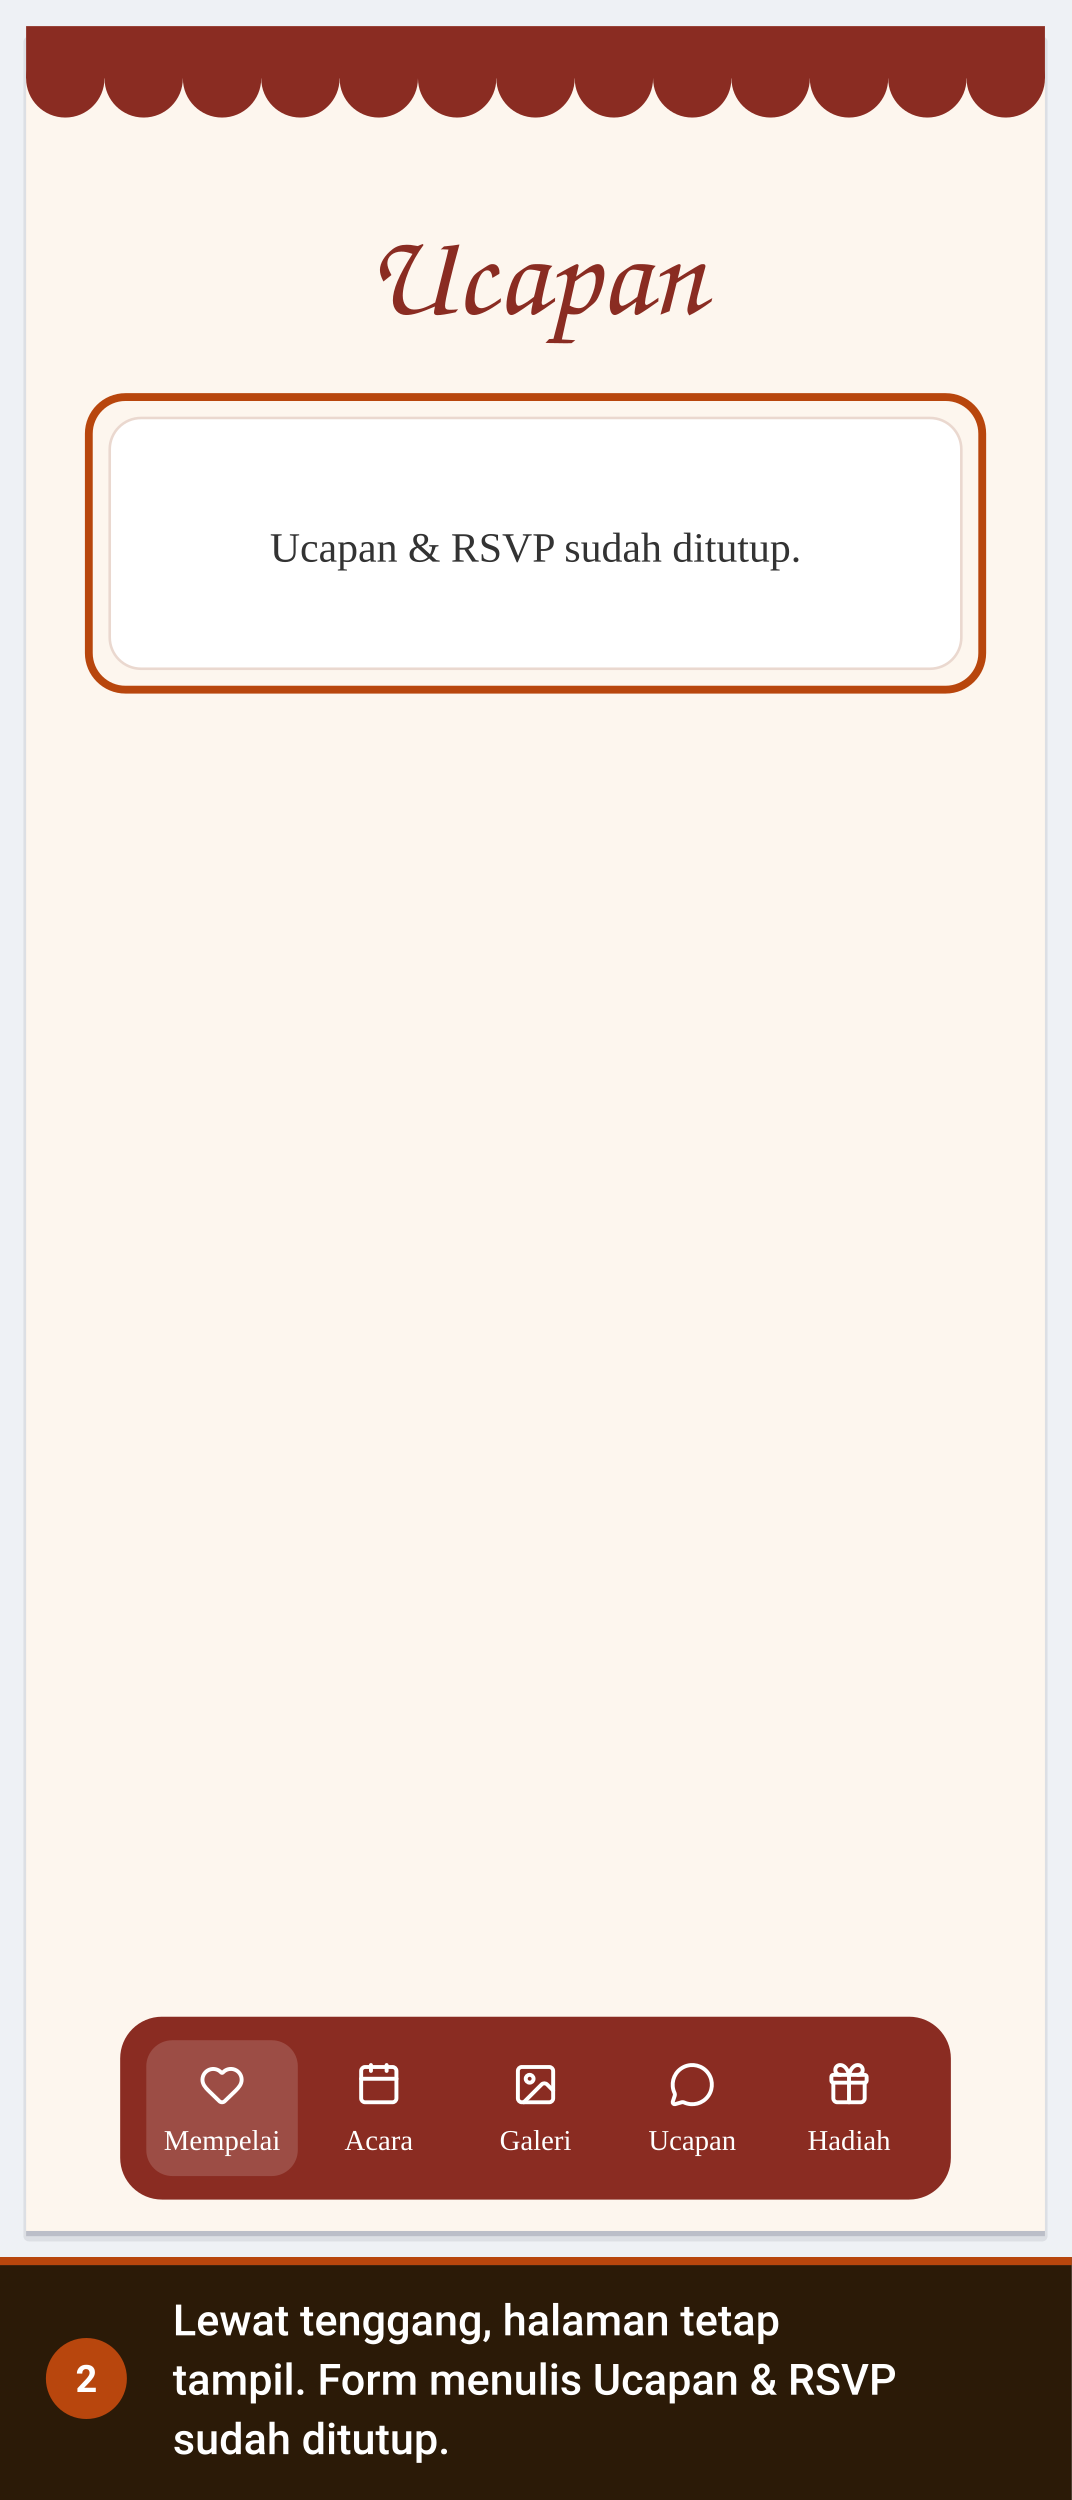
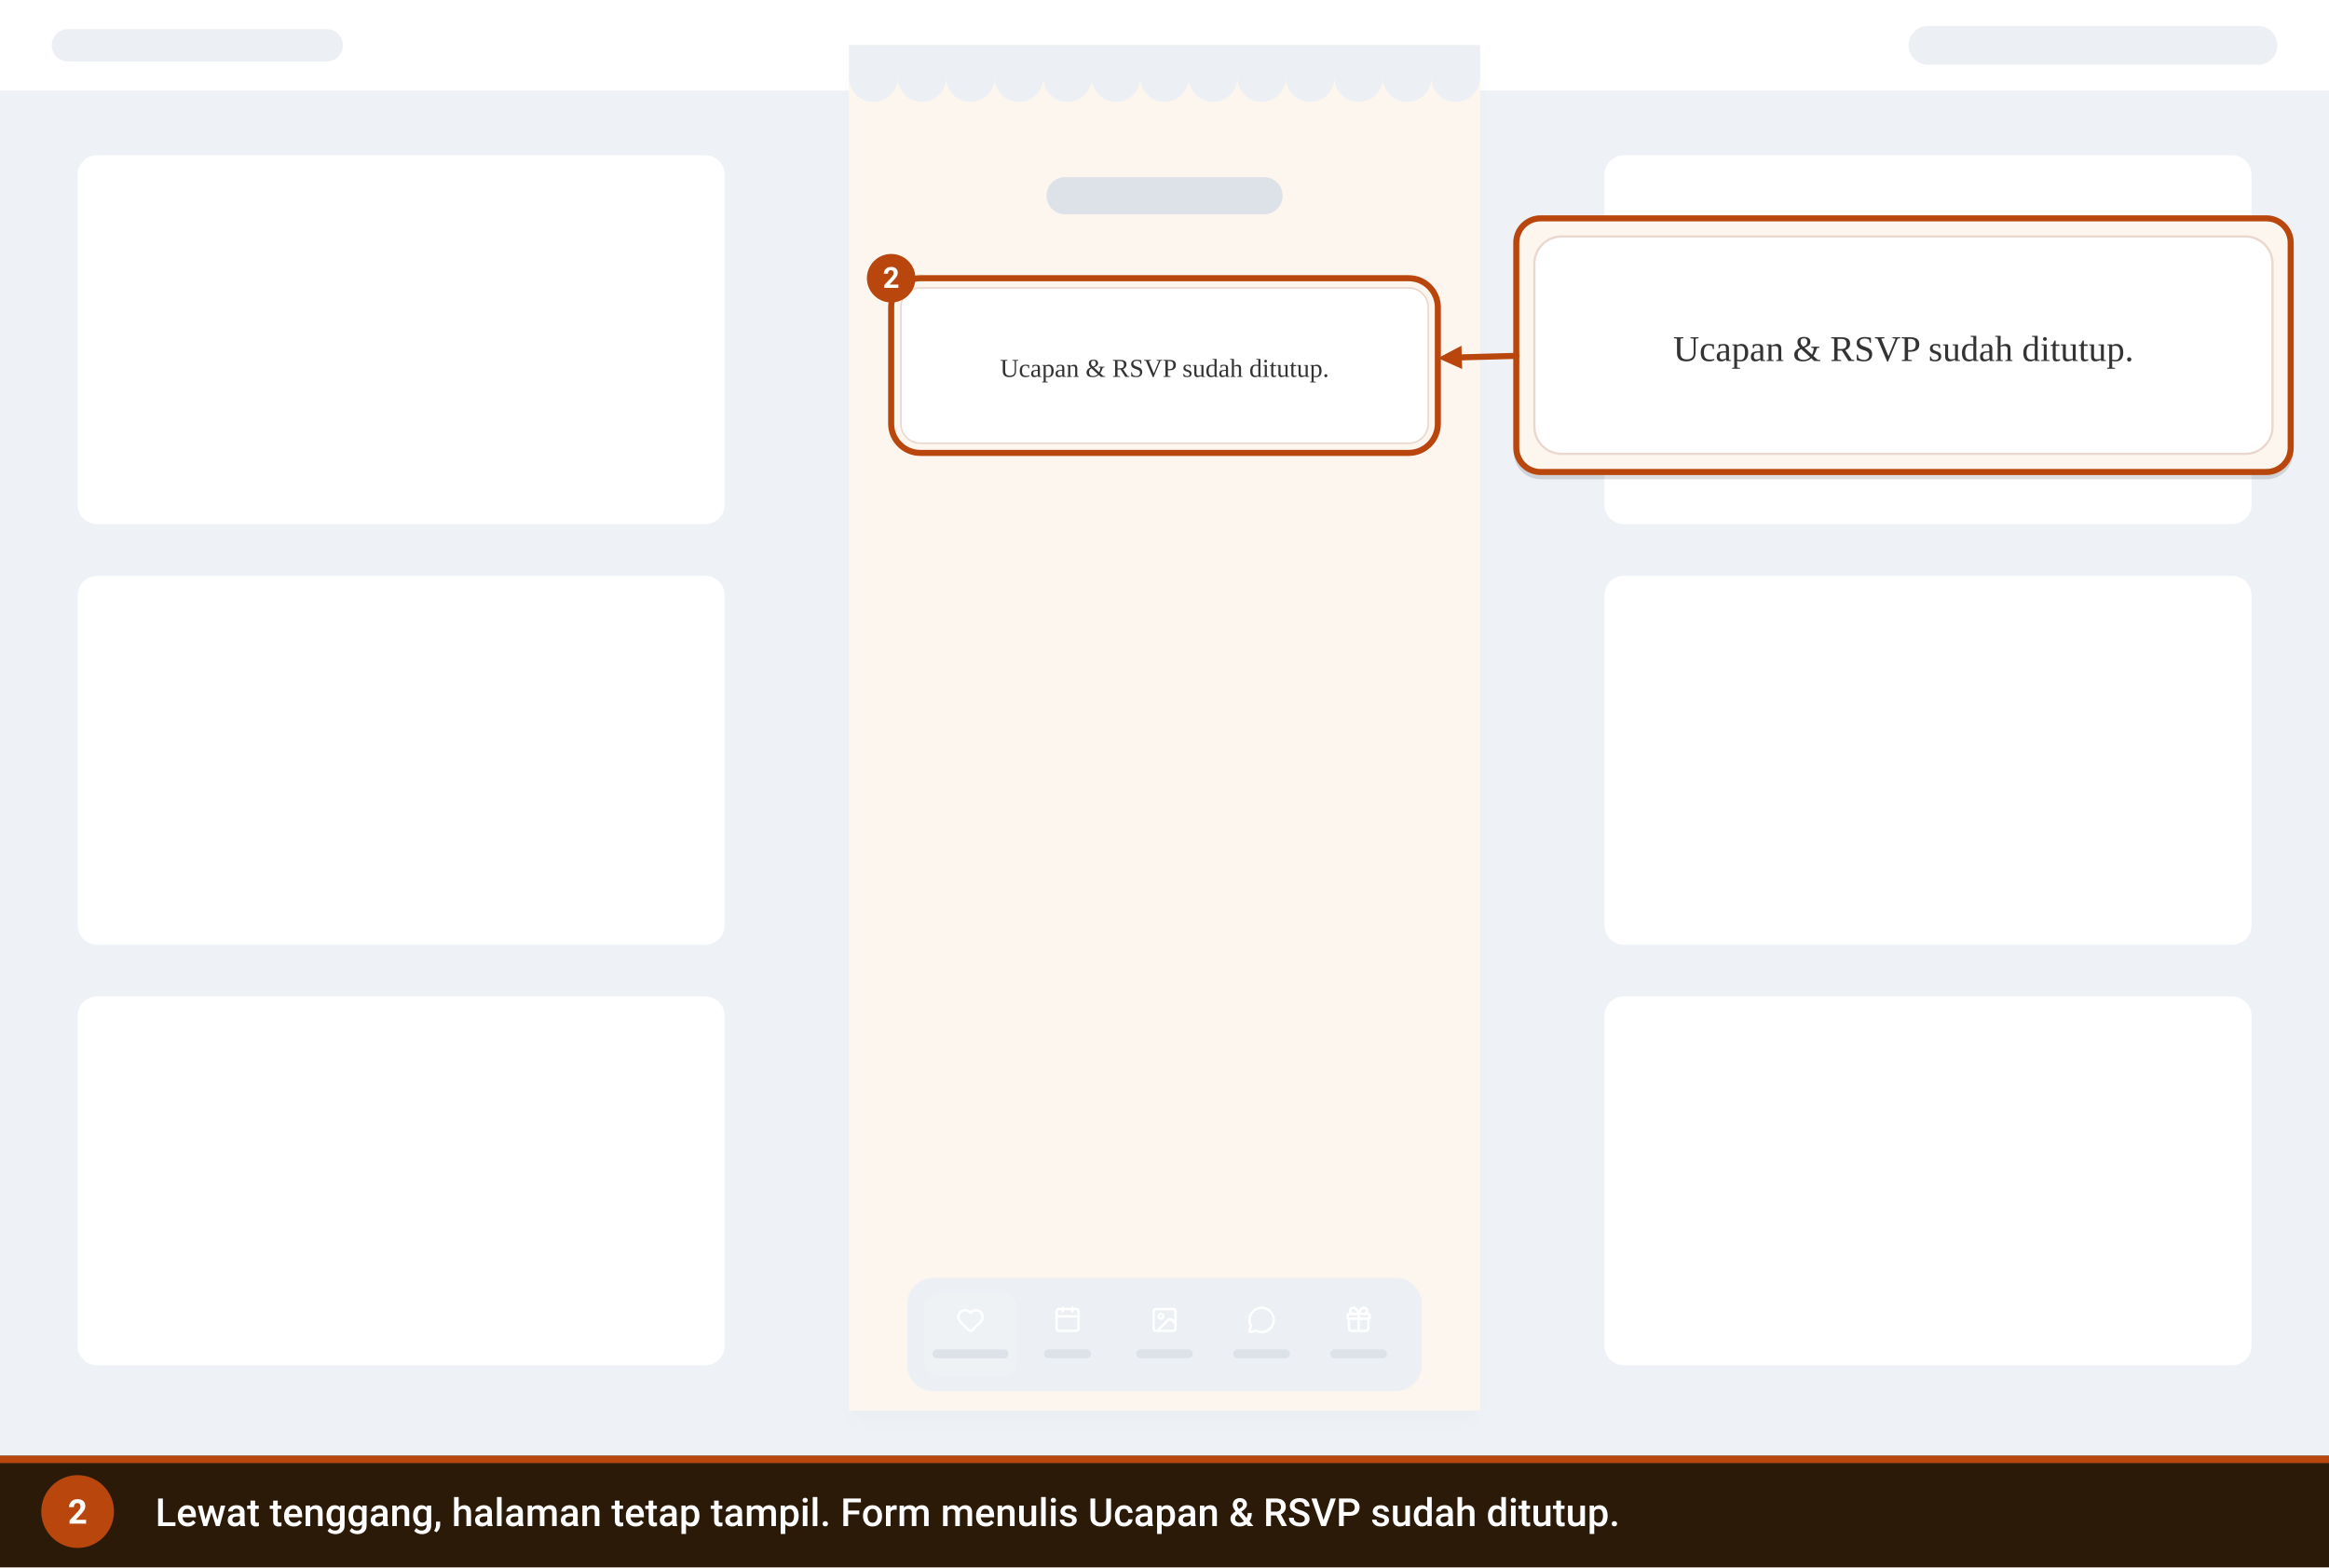
- <svg xmlns="http://www.w3.org/2000/svg" viewBox="0 0 397 926" width="397" height="926" role="img" aria-labelledby="ttl dsc" font-family="Roboto,-apple-system,BlinkMacSystemFont,&quot;Segoe UI&quot;,system-ui,sans-serif" data-total="9" data-steps="0,3.4">
-   <style>#e-closed{transform-box:fill-box;transform-origin:center;opacity:1;animation:v0 9s infinite}@keyframes v0{0%{opacity:0}37.778%{opacity:0;animation-timing-function:cubic-bezier(0.23,1,0.32,1)}40.667%{opacity:1}95%{opacity:1}100%{opacity:0}}
- #e-ringClosed{transform-box:fill-box;transform-origin:center;opacity:1;animation:v1 9s infinite}@keyframes v1{0%{opacity:0}42.222%{opacity:0;animation-timing-function:cubic-bezier(0.23,1,0.32,1)}45.111%{opacity:1}95%{opacity:1}100%{opacity:0}}
+ <svg xmlns="http://www.w3.org/2000/svg" viewBox="0 0 960 646" width="960" height="646" role="img" aria-labelledby="ttl dsc" font-family="Roboto,-apple-system,BlinkMacSystemFont,&quot;Segoe UI&quot;,system-ui,sans-serif" data-total="9" data-steps="0,3.4">
+   <style>.e-closed{transform-box:fill-box;transform-origin:center;opacity:1;animation:v0 9s infinite}@keyframes v0{0%{opacity:0}37.778%{opacity:0;animation-timing-function:cubic-bezier(0.23,1,0.32,1)}40.667%{opacity:1}95%{opacity:1}100%{opacity:0}}
+ .fz0{opacity:0;animation:fz0 9s infinite}@keyframes fz0{0%{opacity:1}37.778%{opacity:1;animation-timing-function:cubic-bezier(0.23,1,0.32,1)}41.111%{opacity:0}95%{opacity:0}100%{opacity:1}}
+ .fz1{opacity:1;animation:fz1 9s infinite}@keyframes fz1{0%{opacity:0}37.778%{opacity:0;animation-timing-function:cubic-bezier(0.23,1,0.32,1)}41.111%{opacity:1}95%{opacity:1}100%{opacity:0}}
+ .ov0{opacity:0;animation:ov0 9s infinite}@keyframes ov0{0%{opacity:0}1.667%{opacity:0;animation-timing-function:cubic-bezier(0.23,1,0.32,1)}4.111%{opacity:1}37.778%{opacity:1;animation-timing-function:cubic-bezier(0.23,1,0.32,1)}39.333%{opacity:0}95%{opacity:0}100%{opacity:0}}
+ .om0{opacity:0;animation:om0 9s infinite}@keyframes om0{0%{opacity:0}1.667%{opacity:0;animation-timing-function:cubic-bezier(0.23,1,0.32,1)}4.111%{opacity:1}37.778%{opacity:1;animation-timing-function:cubic-bezier(0.23,1,0.32,1)}40%{opacity:0}95%{opacity:0}100%{opacity:0}}
+ .ov1{opacity:1;animation:ov1 9s infinite}@keyframes ov1{0%{opacity:0}39.444%{opacity:0;animation-timing-function:cubic-bezier(0.23,1,0.32,1)}41.889%{opacity:1}95%{opacity:1}100%{opacity:0}}
+ .om1{opacity:1;animation:om1 9s infinite}@keyframes om1{0%{opacity:0}39.444%{opacity:0;animation-timing-function:cubic-bezier(0.23,1,0.32,1)}41.889%{opacity:1}95%{opacity:1}100%{opacity:0}}
#c0,#n0{opacity:0;animation:c0 9s infinite}@keyframes c0{0%{opacity:1}37.778%{opacity:1}40%{opacity:0}99.444%{opacity:0}100%{opacity:1}}
#c1,#n1{opacity:1;animation:c1 9s infinite}@keyframes c1{0%{opacity:0}37.778%{opacity:0}40%{opacity:1}95%{opacity:1}97.222%{opacity:0}100%{opacity:0}}
#prog{transform-origin:0 0;transform:scaleX(1);animation:prog 9s linear infinite}@keyframes prog{0%{transform:scaleX(0)}95%{transform:scaleX(1)}100%{transform:scaleX(1)}}
@media (prefers-reduced-motion:reduce){*{animation:none!important}#cur{display:none}}</style>
  <defs>
-     <clipPath id="stage">
-       <rect x="0" y="0" width="397" height="836" />
-     </clipPath>
-   </defs>
-   <rect x="0" y="0" width="397" height="926" rx="0" fill="#eef1f5" />
-   <g clip-path="url(#stage)">
-     <g id="world" transform="translate(-640.55 -79.34) scale(0.9676)">
-       <rect x="672" y="94" width="390" height="844" rx="0" fill="rgba(16,24,40,.08)" />
-       <rect x="671" y="96" width="392" height="844" rx="2" fill="rgba(16,24,40,.04)" />
-       <rect x="672" y="92" width="390" height="844" rx="0" fill="#fdf6ee" />
+     <g id="ed-closed" class="e-closed">
      <defs>
-         <clipPath id="k1r3eyz1">
-           <rect x="672" y="92" width="390" height="40" />
+         <clipPath id="k1mq6tql">
+           <rect x="525" y="28" width="390" height="844" />
        </clipPath>
      </defs>
-       <g clip-path="url(#k1r3eyz1)">
-         <rect x="672" y="92" width="390" height="20" rx="0" fill="#8a2c22" />
-         <circle cx="687" cy="112" r="15" fill="#8a2c22" />
-         <circle cx="717" cy="112" r="15" fill="#8a2c22" />
-         <circle cx="747" cy="112" r="15" fill="#8a2c22" />
-         <circle cx="777" cy="112" r="15" fill="#8a2c22" />
-         <circle cx="807" cy="112" r="15" fill="#8a2c22" />
-         <circle cx="837" cy="112" r="15" fill="#8a2c22" />
-         <circle cx="867" cy="112" r="15" fill="#8a2c22" />
-         <circle cx="897" cy="112" r="15" fill="#8a2c22" />
-         <circle cx="927" cy="112" r="15" fill="#8a2c22" />
-         <circle cx="957" cy="112" r="15" fill="#8a2c22" />
-         <circle cx="987" cy="112" r="15" fill="#8a2c22" />
-         <circle cx="1017" cy="112" r="15" fill="#8a2c22" />
-         <circle cx="1047" cy="112" r="15" fill="#8a2c22" />
-       </g>
-       <text x="867" y="202" font-size="46" fill="#8a2c22" text-anchor="middle" font-family="'Great Vibes','Brush Script MT','Snell Roundhand',cursive" font-style="italic">Ucapan</text>
-       <text x="704" y="262" font-size="14" fill="#333" font-family="Georgia,'Times New Roman',serif">Nama</text>
-       <rect x="704.5" y="272.5" width="325" height="40" rx="8" fill="#ffffff" stroke="#d8c6bd" stroke-width="1" />
-       <text x="704" y="342" font-size="14" fill="#333" font-family="Georgia,'Times New Roman',serif">Konfirmasi kehadiran</text>
-       <rect x="704.5" y="352.5" width="104" height="38" rx="19" fill="#8a2c22" stroke="#8a2c22" stroke-width="1" />
-       <text x="756" y="377" font-size="13" fill="#ffffff" text-anchor="middle" font-family="Georgia,'Times New Roman',serif">Hadir</text>
-       <rect x="814.5" y="352.5" width="104" height="38" rx="19" fill="#ffffff" stroke="#8a2c22" stroke-width="1" />
-       <text x="866" y="377" font-size="13" fill="#8a2c22" text-anchor="middle" font-family="Georgia,'Times New Roman',serif">Masih ragu</text>
-       <rect x="924.5" y="352.5" width="104" height="38" rx="19" fill="#ffffff" stroke="#8a2c22" stroke-width="1" />
-       <text x="976" y="377" font-size="13" fill="#8a2c22" text-anchor="middle" font-family="Georgia,'Times New Roman',serif">Tidak hadir</text>
-       <text x="704" y="422" font-size="14" fill="#333" font-family="Georgia,'Times New Roman',serif">Jumlah yang hadir</text>
-       <rect x="704.5" y="432.5" width="325" height="40" rx="8" fill="#ffffff" stroke="#d8c6bd" stroke-width="1" />
-       <text x="718" y="458" font-size="14" fill="#333" font-family="Georgia,'Times New Roman',serif">1 orang</text>
-       <g transform="translate(1004 444) scale(0.6666667)" fill="none" stroke="#333" stroke-width="2" stroke-linecap="round" stroke-linejoin="round">
-         <path d="m6 9 6 6 6-6" />
-       </g>
-       <text x="704" y="502" font-size="14" fill="#333" font-family="Georgia,'Times New Roman',serif">Ucapan &amp; doa</text>
-       <rect x="704.5" y="512.5" width="325" height="96" rx="8" fill="#ffffff" stroke="#d8c6bd" stroke-width="1" />
-       <rect x="704" y="624" width="326" height="44" rx="22" fill="#8a2c22" />
-       <text x="867" y="651" font-size="15" fill="#ffffff" text-anchor="middle" font-family="Georgia,'Times New Roman',serif">Kirim</text>
-       <rect x="708" y="854" width="318" height="70" rx="16" fill="#8a2c22" />
-       <rect x="718" y="863" width="58" height="52" rx="10" fill="rgba(255,255,255,.16)" />
-       <g transform="translate(738 871) scale(0.75)" fill="none" stroke="#ffffff" stroke-width="2" stroke-linecap="round" stroke-linejoin="round">
-         <path d="M2 9.5a5.5 5.5 0 0 1 9.591-3.676.56.56 0 0 0 .818 0A5.49 5.49 0 0 1 22 9.5c0 2.29-1.5 4-3 5.5l-5.492 5.313a2 2 0 0 1-3 .019L5 15c-1.5-1.5-3-3.2-3-5.5" />
-       </g>
-       <text x="747" y="905" font-size="11" fill="#ffffff" text-anchor="middle" font-family="Georgia,'Times New Roman',serif">Mempelai</text>
-       <g transform="translate(798 871) scale(0.75)" fill="none" stroke="#ffffff" stroke-width="2" stroke-linecap="round" stroke-linejoin="round">
-         <path d="M8 2v3" />
-         <path d="M16 2v3" />
-         <rect x="3" y="3" width="18" height="18" rx="2" />
-         <path d="M3 9h18" />
-       </g>
-       <text x="807" y="905" font-size="11" fill="#ffffff" text-anchor="middle" font-family="Georgia,'Times New Roman',serif">Acara</text>
-       <g transform="translate(858 871) scale(0.75)" fill="none" stroke="#ffffff" stroke-width="2" stroke-linecap="round" stroke-linejoin="round">
-         <rect width="18" height="18" x="3" y="3" rx="2" ry="2" />
-         <circle cx="9" cy="9" r="2" />
-         <path d="m21 15-3.086-3.086a2 2 0 0 0-2.828 0L6 21" />
-       </g>
-       <text x="867" y="905" font-size="11" fill="#ffffff" text-anchor="middle" font-family="Georgia,'Times New Roman',serif">Galeri</text>
-       <g transform="translate(918 871) scale(0.75)" fill="none" stroke="#ffffff" stroke-width="2" stroke-linecap="round" stroke-linejoin="round">
-         <path d="M2.992 16.342a2 2 0 0 1 .094 1.167l-1.065 3.29a1 1 0 0 0 1.236 1.168l3.413-.998a2 2 0 0 1 1.099.092 10 10 0 1 0-4.777-4.719" />
-       </g>
-       <text x="927" y="905" font-size="11" fill="#ffffff" text-anchor="middle" font-family="Georgia,'Times New Roman',serif">Ucapan</text>
-       <g transform="translate(978 871) scale(0.75)" fill="none" stroke="#ffffff" stroke-width="2" stroke-linecap="round" stroke-linejoin="round">
-         <path d="M12 7v14" />
-         <path d="M20 11v8a2 2 0 0 1-2 2H6a2 2 0 0 1-2-2v-8" />
-         <path d="M7.5 7a1 1 0 0 1 0-5A4.8 8 0 0 1 12 7a4.8 8 0 0 1 4.5-5 1 1 0 0 1 0 5" />
-         <rect x="3" y="7" width="18" height="4" rx="1" />
-       </g>
-       <text x="987" y="905" font-size="11" fill="#ffffff" text-anchor="middle" font-family="Georgia,'Times New Roman',serif">Hadiah</text>
-       <g id="e-closed">
-         <rect x="672" y="94" width="390" height="844" rx="0" fill="rgba(16,24,40,.08)" />
-         <rect x="671" y="96" width="392" height="844" rx="2" fill="rgba(16,24,40,.04)" />
-         <rect x="672" y="92" width="390" height="844" rx="0" fill="#fdf6ee" />
+       <g clip-path="url(#k1mq6tql)">
+         <rect x="525" y="28" width="390" height="844" rx="0" fill="#fdf6ee" />
        <defs>
-           <clipPath id="k1r3eyz1">
-             <rect x="672" y="92" width="390" height="40" />
+           <clipPath id="kpq9fd7">
+             <rect x="525" y="28" width="390" height="40" />
          </clipPath>
        </defs>
-         <g clip-path="url(#k1r3eyz1)">
-           <rect x="672" y="92" width="390" height="20" rx="0" fill="#8a2c22" />
-           <circle cx="687" cy="112" r="15" fill="#8a2c22" />
-           <circle cx="717" cy="112" r="15" fill="#8a2c22" />
-           <circle cx="747" cy="112" r="15" fill="#8a2c22" />
-           <circle cx="777" cy="112" r="15" fill="#8a2c22" />
-           <circle cx="807" cy="112" r="15" fill="#8a2c22" />
-           <circle cx="837" cy="112" r="15" fill="#8a2c22" />
-           <circle cx="867" cy="112" r="15" fill="#8a2c22" />
-           <circle cx="897" cy="112" r="15" fill="#8a2c22" />
-           <circle cx="927" cy="112" r="15" fill="#8a2c22" />
-           <circle cx="957" cy="112" r="15" fill="#8a2c22" />
-           <circle cx="987" cy="112" r="15" fill="#8a2c22" />
-           <circle cx="1017" cy="112" r="15" fill="#8a2c22" />
-           <circle cx="1047" cy="112" r="15" fill="#8a2c22" />
-         </g>
-         <text x="867" y="202" font-size="46" fill="#8a2c22" text-anchor="middle" font-family="'Great Vibes','Brush Script MT','Snell Roundhand',cursive" font-style="italic">Ucapan</text>
-         <rect x="704" y="242" width="326" height="96" rx="12" fill="#ffffff" stroke="#ead8cf" stroke-width="1" />
-         <text x="867" y="297" font-size="16" fill="#333" text-anchor="middle" font-family="Georgia,'Times New Roman',serif">Ucapan &amp; RSVP sudah ditutup.</text>
-         <rect x="708" y="854" width="318" height="70" rx="16" fill="#8a2c22" />
-         <rect x="718" y="863" width="58" height="52" rx="10" fill="rgba(255,255,255,.16)" />
-         <g transform="translate(738 871) scale(0.75)" fill="none" stroke="#ffffff" stroke-width="2" stroke-linecap="round" stroke-linejoin="round">
+         <g clip-path="url(#kpq9fd7)">
+           <rect x="525" y="28" width="390" height="20" rx="0" fill="#8a2c22" />
+           <circle cx="540" cy="48" r="15" fill="#8a2c22" />
+           <circle cx="570" cy="48" r="15" fill="#8a2c22" />
+           <circle cx="600" cy="48" r="15" fill="#8a2c22" />
+           <circle cx="630" cy="48" r="15" fill="#8a2c22" />
+           <circle cx="660" cy="48" r="15" fill="#8a2c22" />
+           <circle cx="690" cy="48" r="15" fill="#8a2c22" />
+           <circle cx="720" cy="48" r="15" fill="#8a2c22" />
+           <circle cx="750" cy="48" r="15" fill="#8a2c22" />
+           <circle cx="780" cy="48" r="15" fill="#8a2c22" />
+           <circle cx="810" cy="48" r="15" fill="#8a2c22" />
+           <circle cx="840" cy="48" r="15" fill="#8a2c22" />
+           <circle cx="870" cy="48" r="15" fill="#8a2c22" />
+           <circle cx="900" cy="48" r="15" fill="#8a2c22" />
+         </g>
+         <text x="720" y="138" font-size="46" fill="#8a2c22" text-anchor="middle" font-family="'Great Vibes','Brush Script MT','Snell Roundhand',cursive" font-style="italic">Ucapan</text>
+         <rect x="557" y="178" width="326" height="96" rx="12" fill="#ffffff" stroke="#ead8cf" stroke-width="1" />
+         <text x="720" y="233" font-size="16" fill="#333" text-anchor="middle" font-family="Georgia,'Times New Roman',serif">Ucapan &amp; RSVP sudah ditutup.</text>
+         <rect x="561" y="790" width="318" height="70" rx="16" fill="#8a2c22" />
+         <rect x="571" y="799" width="58" height="52" rx="10" fill="rgba(255,255,255,.16)" />
+         <g transform="translate(591 807) scale(0.75)" fill="none" stroke="#ffffff" stroke-width="2" stroke-linecap="round" stroke-linejoin="round">
          <path d="M2 9.5a5.5 5.5 0 0 1 9.591-3.676.56.56 0 0 0 .818 0A5.49 5.49 0 0 1 22 9.5c0 2.29-1.5 4-3 5.5l-5.492 5.313a2 2 0 0 1-3 .019L5 15c-1.5-1.5-3-3.2-3-5.5" />
        </g>
-         <text x="747" y="905" font-size="11" fill="#ffffff" text-anchor="middle" font-family="Georgia,'Times New Roman',serif">Mempelai</text>
-         <g transform="translate(798 871) scale(0.75)" fill="none" stroke="#ffffff" stroke-width="2" stroke-linecap="round" stroke-linejoin="round">
+         <text x="600" y="841" font-size="11" fill="#ffffff" text-anchor="middle" font-family="Georgia,'Times New Roman',serif">Mempelai</text>
+         <g transform="translate(651 807) scale(0.75)" fill="none" stroke="#ffffff" stroke-width="2" stroke-linecap="round" stroke-linejoin="round">
          <path d="M8 2v3" />
          <path d="M16 2v3" />
          <rect x="3" y="3" width="18" height="18" rx="2" />
          <path d="M3 9h18" />
        </g>
-         <text x="807" y="905" font-size="11" fill="#ffffff" text-anchor="middle" font-family="Georgia,'Times New Roman',serif">Acara</text>
-         <g transform="translate(858 871) scale(0.75)" fill="none" stroke="#ffffff" stroke-width="2" stroke-linecap="round" stroke-linejoin="round">
+         <text x="660" y="841" font-size="11" fill="#ffffff" text-anchor="middle" font-family="Georgia,'Times New Roman',serif">Acara</text>
+         <g transform="translate(711 807) scale(0.75)" fill="none" stroke="#ffffff" stroke-width="2" stroke-linecap="round" stroke-linejoin="round">
          <rect width="18" height="18" x="3" y="3" rx="2" ry="2" />
          <circle cx="9" cy="9" r="2" />
          <path d="m21 15-3.086-3.086a2 2 0 0 0-2.828 0L6 21" />
        </g>
-         <text x="867" y="905" font-size="11" fill="#ffffff" text-anchor="middle" font-family="Georgia,'Times New Roman',serif">Galeri</text>
-         <g transform="translate(918 871) scale(0.75)" fill="none" stroke="#ffffff" stroke-width="2" stroke-linecap="round" stroke-linejoin="round">
+         <text x="720" y="841" font-size="11" fill="#ffffff" text-anchor="middle" font-family="Georgia,'Times New Roman',serif">Galeri</text>
+         <g transform="translate(771 807) scale(0.75)" fill="none" stroke="#ffffff" stroke-width="2" stroke-linecap="round" stroke-linejoin="round">
          <path d="M2.992 16.342a2 2 0 0 1 .094 1.167l-1.065 3.29a1 1 0 0 0 1.236 1.168l3.413-.998a2 2 0 0 1 1.099.092 10 10 0 1 0-4.777-4.719" />
        </g>
-         <text x="927" y="905" font-size="11" fill="#ffffff" text-anchor="middle" font-family="Georgia,'Times New Roman',serif">Ucapan</text>
-         <g transform="translate(978 871) scale(0.75)" fill="none" stroke="#ffffff" stroke-width="2" stroke-linecap="round" stroke-linejoin="round">
+         <text x="780" y="841" font-size="11" fill="#ffffff" text-anchor="middle" font-family="Georgia,'Times New Roman',serif">Ucapan</text>
+         <g transform="translate(831 807) scale(0.75)" fill="none" stroke="#ffffff" stroke-width="2" stroke-linecap="round" stroke-linejoin="round">
          <path d="M12 7v14" />
          <path d="M20 11v8a2 2 0 0 1-2 2H6a2 2 0 0 1-2-2v-8" />
          <path d="M7.5 7a1 1 0 0 1 0-5A4.8 8 0 0 1 12 7a4.8 8 0 0 1 4.5-5 1 1 0 0 1 0 5" />
          <rect x="3" y="7" width="18" height="4" rx="1" />
        </g>
-         <text x="987" y="905" font-size="11" fill="#ffffff" text-anchor="middle" font-family="Georgia,'Times New Roman',serif">Hadiah</text>
-       </g>
-       <g id="e-ringClosed">
-         <rect x="696" y="234" width="342" height="112" rx="14" fill="none" stroke="#b8460d" stroke-width="3" />
-       </g>
+         <text x="840" y="841" font-size="11" fill="#ffffff" text-anchor="middle" font-family="Georgia,'Times New Roman',serif">Hadiah</text>
+       </g>
+     </g>
+     <g id="carets" />
+     <clipPath id="fz0">
+       <rect x="553" y="178" width="334" height="432" />
+     </clipPath>
+     <clipPath id="fz1">
+       <rect x="549" y="170" width="342" height="112" />
+     </clipPath>
+     <clipPath id="ln0">
+       <rect x="551" y="264" width="338" height="190" />
+     </clipPath>
+     <clipPath id="lc0">
+       <rect x="625" y="230" width="315.467" height="177.333" rx="10" />
+     </clipPath>
+     <clipPath id="ln1">
+       <rect x="549" y="170" width="342" height="112" />
+     </clipPath>
+     <clipPath id="lc1">
+       <rect x="625" y="90" width="319.2" height="104.533" rx="10" />
+     </clipPath>
+     <g id="db">
+       <rect x="0" y="0" width="1440" height="900" rx="0" fill="#ffffff" />
+       <rect x="0" y="0" width="1440" height="900" rx="0" fill="#eef1f5" />
+       <rect x="0" y="0" width="1440" height="56" rx="0" fill="#ffffff" />
+       <rect x="32" y="18" width="180" height="20" rx="10" fill="#c9d1db" />
+       <rect x="1180" y="16" width="228" height="24" rx="12" fill="#c9d1db" />
+       <rect x="48" y="96" width="400" height="228" rx="12" fill="#ffffff" />
+       <rect x="992" y="96" width="400" height="228" rx="12" fill="#ffffff" />
+       <rect x="48" y="356" width="400" height="228" rx="12" fill="#ffffff" />
+       <rect x="992" y="356" width="400" height="228" rx="12" fill="#ffffff" />
+       <rect x="48" y="616" width="400" height="228" rx="12" fill="#ffffff" />
+       <rect x="992" y="616" width="400" height="228" rx="12" fill="#ffffff" />
+       <rect x="525" y="34" width="390" height="844" rx="12" fill="rgba(16,24,40,.08)" />
+       <rect x="522" y="40" width="396" height="844" rx="14" fill="rgba(16,24,40,.04)" />
+       <rect x="525" y="28" width="390" height="844" rx="12" fill="#fdf6ee" />
+       <defs>
+         <clipPath id="k1mq6tql">
+           <rect x="525" y="28" width="390" height="844" />
+         </clipPath>
+       </defs>
+       <g clip-path="url(#k1mq6tql)">
+         <rect x="525" y="28" width="390" height="844" rx="0" fill="#fdf6ee" />
+         <defs>
+           <clipPath id="kpq9fd7">
+             <rect x="525" y="28" width="390" height="40" />
+           </clipPath>
+         </defs>
+         <g clip-path="url(#kpq9fd7)">
+           <rect x="525" y="28" width="390" height="20" rx="0" fill="#8a2c22" />
+           <circle cx="540" cy="48" r="15" fill="#8a2c22" />
+           <circle cx="570" cy="48" r="15" fill="#8a2c22" />
+           <circle cx="600" cy="48" r="15" fill="#8a2c22" />
+           <circle cx="630" cy="48" r="15" fill="#8a2c22" />
+           <circle cx="660" cy="48" r="15" fill="#8a2c22" />
+           <circle cx="690" cy="48" r="15" fill="#8a2c22" />
+           <circle cx="720" cy="48" r="15" fill="#8a2c22" />
+           <circle cx="750" cy="48" r="15" fill="#8a2c22" />
+           <circle cx="780" cy="48" r="15" fill="#8a2c22" />
+           <circle cx="810" cy="48" r="15" fill="#8a2c22" />
+           <circle cx="840" cy="48" r="15" fill="#8a2c22" />
+           <circle cx="870" cy="48" r="15" fill="#8a2c22" />
+           <circle cx="900" cy="48" r="15" fill="#8a2c22" />
+         </g>
+         <text x="720" y="138" font-size="46" fill="#8a2c22" text-anchor="middle" font-family="'Great Vibes','Brush Script MT','Snell Roundhand',cursive" font-style="italic">Ucapan</text>
+         <text x="557" y="198" font-size="14" fill="#333" font-family="Georgia,'Times New Roman',serif">Nama</text>
+         <rect x="557.5" y="208.5" width="325" height="40" rx="8" fill="#ffffff" stroke="#d8c6bd" stroke-width="1" />
+         <text x="557" y="278" font-size="14" fill="#333" font-family="Georgia,'Times New Roman',serif">Konfirmasi kehadiran</text>
+         <rect x="557.5" y="288.5" width="104" height="38" rx="19" fill="#8a2c22" stroke="#8a2c22" stroke-width="1" />
+         <text x="609" y="313" font-size="13" fill="#ffffff" text-anchor="middle" font-family="Georgia,'Times New Roman',serif">Hadir</text>
+         <rect x="667.5" y="288.5" width="104" height="38" rx="19" fill="#ffffff" stroke="#8a2c22" stroke-width="1" />
+         <text x="719" y="313" font-size="13" fill="#8a2c22" text-anchor="middle" font-family="Georgia,'Times New Roman',serif">Masih ragu</text>
+         <rect x="777.5" y="288.5" width="104" height="38" rx="19" fill="#ffffff" stroke="#8a2c22" stroke-width="1" />
+         <text x="829" y="313" font-size="13" fill="#8a2c22" text-anchor="middle" font-family="Georgia,'Times New Roman',serif">Tidak hadir</text>
+         <text x="557" y="358" font-size="14" fill="#333" font-family="Georgia,'Times New Roman',serif">Jumlah yang hadir</text>
+         <rect x="557.5" y="368.5" width="325" height="40" rx="8" fill="#ffffff" stroke="#d8c6bd" stroke-width="1" />
+         <text x="571" y="394" font-size="14" fill="#333" font-family="Georgia,'Times New Roman',serif">1 orang</text>
+         <g transform="translate(857 380) scale(0.6666667)" fill="none" stroke="#333" stroke-width="2" stroke-linecap="round" stroke-linejoin="round">
+           <path d="m6 9 6 6 6-6" />
+         </g>
+         <text x="557" y="438" font-size="14" fill="#333" font-family="Georgia,'Times New Roman',serif">Ucapan &amp; doa</text>
+         <rect x="557.5" y="448.5" width="325" height="96" rx="8" fill="#ffffff" stroke="#d8c6bd" stroke-width="1" />
+         <rect x="557" y="560" width="326" height="44" rx="22" fill="#8a2c22" />
+         <text x="720" y="587" font-size="15" fill="#ffffff" text-anchor="middle" font-family="Georgia,'Times New Roman',serif">Kirim</text>
+         <rect x="561" y="790" width="318" height="70" rx="16" fill="#8a2c22" />
+         <rect x="571" y="799" width="58" height="52" rx="10" fill="rgba(255,255,255,.16)" />
+         <g transform="translate(591 807) scale(0.75)" fill="none" stroke="#ffffff" stroke-width="2" stroke-linecap="round" stroke-linejoin="round">
+           <path d="M2 9.5a5.5 5.5 0 0 1 9.591-3.676.56.56 0 0 0 .818 0A5.49 5.49 0 0 1 22 9.5c0 2.29-1.5 4-3 5.5l-5.492 5.313a2 2 0 0 1-3 .019L5 15c-1.5-1.5-3-3.2-3-5.5" />
+         </g>
+         <text x="600" y="841" font-size="11" fill="#ffffff" text-anchor="middle" font-family="Georgia,'Times New Roman',serif">Mempelai</text>
+         <g transform="translate(651 807) scale(0.75)" fill="none" stroke="#ffffff" stroke-width="2" stroke-linecap="round" stroke-linejoin="round">
+           <path d="M8 2v3" />
+           <path d="M16 2v3" />
+           <rect x="3" y="3" width="18" height="18" rx="2" />
+           <path d="M3 9h18" />
+         </g>
+         <text x="660" y="841" font-size="11" fill="#ffffff" text-anchor="middle" font-family="Georgia,'Times New Roman',serif">Acara</text>
+         <g transform="translate(711 807) scale(0.75)" fill="none" stroke="#ffffff" stroke-width="2" stroke-linecap="round" stroke-linejoin="round">
+           <rect width="18" height="18" x="3" y="3" rx="2" ry="2" />
+           <circle cx="9" cy="9" r="2" />
+           <path d="m21 15-3.086-3.086a2 2 0 0 0-2.828 0L6 21" />
+         </g>
+         <text x="720" y="841" font-size="11" fill="#ffffff" text-anchor="middle" font-family="Georgia,'Times New Roman',serif">Galeri</text>
+         <g transform="translate(771 807) scale(0.75)" fill="none" stroke="#ffffff" stroke-width="2" stroke-linecap="round" stroke-linejoin="round">
+           <path d="M2.992 16.342a2 2 0 0 1 .094 1.167l-1.065 3.29a1 1 0 0 0 1.236 1.168l3.413-.998a2 2 0 0 1 1.099.092 10 10 0 1 0-4.777-4.719" />
+         </g>
+         <text x="780" y="841" font-size="11" fill="#ffffff" text-anchor="middle" font-family="Georgia,'Times New Roman',serif">Ucapan</text>
+         <g transform="translate(831 807) scale(0.75)" fill="none" stroke="#ffffff" stroke-width="2" stroke-linecap="round" stroke-linejoin="round">
+           <path d="M12 7v14" />
+           <path d="M20 11v8a2 2 0 0 1-2 2H6a2 2 0 0 1-2-2v-8" />
+           <path d="M7.5 7a1 1 0 0 1 0-5A4.8 8 0 0 1 12 7a4.8 8 0 0 1 4.5-5 1 1 0 0 1 0 5" />
+           <rect x="3" y="7" width="18" height="4" rx="1" />
+         </g>
+         <text x="840" y="841" font-size="11" fill="#ffffff" text-anchor="middle" font-family="Georgia,'Times New Roman',serif">Hadiah</text>
+       </g>
+     </g>
+     <clipPath id="stage">
+       <rect x="0" y="0" width="960" height="600" />
+     </clipPath>
+   </defs>
+   <g clip-path="url(#stage)">
+     <g id="world" transform="scale(0.6667)">
+       <rect x="0" y="0" width="1440" height="900" rx="0" fill="#ffffff" />
+       <rect x="0" y="0" width="1440" height="900" rx="0" fill="#eef1f5" />
+       <rect x="0" y="0" width="1440" height="56" rx="0" fill="#ffffff" />
+       <rect x="32" y="18" width="180" height="20" rx="10" fill="#eceff3" />
+       <rect x="1180" y="16" width="228" height="24" rx="12" fill="#eceff3" />
+       <rect x="48" y="96" width="400" height="228" rx="12" fill="#ffffff" />
+       <rect x="992" y="96" width="400" height="228" rx="12" fill="#ffffff" />
+       <rect x="48" y="356" width="400" height="228" rx="12" fill="#ffffff" />
+       <rect x="992" y="356" width="400" height="228" rx="12" fill="#ffffff" />
+       <rect x="48" y="616" width="400" height="228" rx="12" fill="#ffffff" />
+       <rect x="992" y="616" width="400" height="228" rx="12" fill="#ffffff" />
+       <rect x="525" y="34" width="390" height="844" rx="12" fill="rgba(214,219,226,0.08)" />
+       <rect x="522" y="40" width="396" height="844" rx="14" fill="rgba(214,219,226,0.04)" />
+       <rect x="525" y="28" width="390" height="844" rx="12" fill="#fdf6ee" />
+       <defs>
+         <clipPath id="k1mq6tql">
+           <rect x="525" y="28" width="390" height="844" />
+         </clipPath>
+       </defs>
+       <g clip-path="url(#k1mq6tql)">
+         <rect x="525" y="28" width="390" height="844" rx="0" fill="#fdf6ee" />
+         <defs>
+           <clipPath id="kpq9fd7">
+             <rect x="525" y="28" width="390" height="40" />
+           </clipPath>
+         </defs>
+         <g clip-path="url(#kpq9fd7)">
+           <rect x="525" y="28" width="390" height="20" rx="0" fill="#eceff3" />
+           <circle cx="540" cy="48" r="15" fill="#eceff3" />
+           <circle cx="570" cy="48" r="15" fill="#eceff3" />
+           <circle cx="600" cy="48" r="15" fill="#eceff3" />
+           <circle cx="630" cy="48" r="15" fill="#eceff3" />
+           <circle cx="660" cy="48" r="15" fill="#eceff3" />
+           <circle cx="690" cy="48" r="15" fill="#eceff3" />
+           <circle cx="720" cy="48" r="15" fill="#eceff3" />
+           <circle cx="750" cy="48" r="15" fill="#eceff3" />
+           <circle cx="780" cy="48" r="15" fill="#eceff3" />
+           <circle cx="810" cy="48" r="15" fill="#eceff3" />
+           <circle cx="840" cy="48" r="15" fill="#eceff3" />
+           <circle cx="870" cy="48" r="15" fill="#eceff3" />
+           <circle cx="900" cy="48" r="15" fill="#eceff3" />
+         </g>
+         <rect x="647" y="109.5" width="146" height="23" rx="11.5" fill="#dde2e8" />
+         <rect x="557" y="189.3" width="30" height="7" rx="3.5" fill="#dde2e8" />
+         <rect x="557.5" y="208.5" width="325" height="40" rx="8" fill="#ffffff" stroke="#e0e4e9" stroke-width="1" />
+         <rect x="557" y="269.3" width="148" height="7" rx="3.5" fill="#dde2e8" />
+         <rect x="557.5" y="288.5" width="104" height="38" rx="19" fill="#eceff3" stroke="#e0e4e9" stroke-width="1" />
+         <rect x="592" y="304.9" width="34" height="6.5" rx="3.25" fill="#dde2e8" />
+         <rect x="667.5" y="288.5" width="104" height="38" rx="19" fill="#ffffff" stroke="#e0e4e9" stroke-width="1" />
+         <rect x="684.5" y="304.9" width="69" height="6.5" rx="3.25" fill="#dde2e8" />
+         <rect x="777.5" y="288.5" width="104" height="38" rx="19" fill="#ffffff" stroke="#e0e4e9" stroke-width="1" />
+         <rect x="791" y="304.9" width="76" height="6.5" rx="3.25" fill="#dde2e8" />
+         <rect x="557" y="349.3" width="126" height="7" rx="3.5" fill="#dde2e8" />
+         <rect x="557.5" y="368.5" width="325" height="40" rx="8" fill="#ffffff" stroke="#e0e4e9" stroke-width="1" />
+         <rect x="571" y="385.3" width="52" height="7" rx="3.5" fill="#dde2e8" />
+         <g transform="translate(857 380) scale(0.6666667)" fill="none" stroke="#e0e4e9" stroke-width="2" stroke-linecap="round" stroke-linejoin="round">
+           <path d="m6 9 6 6 6-6" />
+         </g>
+         <rect x="557" y="429.3" width="89" height="7" rx="3.5" fill="#dde2e8" />
+         <rect x="557.5" y="448.5" width="325" height="96" rx="8" fill="#ffffff" stroke="#e0e4e9" stroke-width="1" />
+         <rect x="557" y="560" width="326" height="44" rx="22" fill="#eceff3" />
+         <rect x="700" y="577.7" width="40" height="7.5" rx="3.75" fill="#dde2e8" />
+         <rect x="561" y="790" width="318" height="70" rx="16" fill="#eceff3" />
+         <rect x="571" y="799" width="58" height="52" rx="10" fill="rgba(255,255,255,.16)" />
+         <g transform="translate(591 807) scale(0.75)" fill="none" stroke="#ffffff" stroke-width="2" stroke-linecap="round" stroke-linejoin="round">
+           <path d="M2 9.5a5.5 5.5 0 0 1 9.591-3.676.56.56 0 0 0 .818 0A5.49 5.49 0 0 1 22 9.5c0 2.29-1.5 4-3 5.5l-5.492 5.313a2 2 0 0 1-3 .019L5 15c-1.5-1.5-3-3.2-3-5.5" />
+         </g>
+         <rect x="576.5" y="834.2" width="47" height="5.5" rx="2.75" fill="#dde2e8" />
+         <g transform="translate(651 807) scale(0.75)" fill="none" stroke="#ffffff" stroke-width="2" stroke-linecap="round" stroke-linejoin="round">
+           <path d="M8 2v3" />
+           <path d="M16 2v3" />
+           <rect x="3" y="3" width="18" height="18" rx="2" />
+           <path d="M3 9h18" />
+         </g>
+         <rect x="645.5" y="834.2" width="29" height="5.5" rx="2.75" fill="#dde2e8" />
+         <g transform="translate(711 807) scale(0.75)" fill="none" stroke="#ffffff" stroke-width="2" stroke-linecap="round" stroke-linejoin="round">
+           <rect width="18" height="18" x="3" y="3" rx="2" ry="2" />
+           <circle cx="9" cy="9" r="2" />
+           <path d="m21 15-3.086-3.086a2 2 0 0 0-2.828 0L6 21" />
+         </g>
+         <rect x="702.5" y="834.2" width="35" height="5.5" rx="2.75" fill="#dde2e8" />
+         <g transform="translate(771 807) scale(0.75)" fill="none" stroke="#ffffff" stroke-width="2" stroke-linecap="round" stroke-linejoin="round">
+           <path d="M2.992 16.342a2 2 0 0 1 .094 1.167l-1.065 3.29a1 1 0 0 0 1.236 1.168l3.413-.998a2 2 0 0 1 1.099.092 10 10 0 1 0-4.777-4.719" />
+         </g>
+         <rect x="762.5" y="834.2" width="35" height="5.5" rx="2.75" fill="#dde2e8" />
+         <g transform="translate(831 807) scale(0.75)" fill="none" stroke="#ffffff" stroke-width="2" stroke-linecap="round" stroke-linejoin="round">
+           <path d="M12 7v14" />
+           <path d="M20 11v8a2 2 0 0 1-2 2H6a2 2 0 0 1-2-2v-8" />
+           <path d="M7.5 7a1 1 0 0 1 0-5A4.8 8 0 0 1 12 7a4.8 8 0 0 1 4.5-5 1 1 0 0 1 0 5" />
+           <rect x="3" y="7" width="18" height="4" rx="1" />
+         </g>
+         <rect x="822.5" y="834.2" width="35" height="5.5" rx="2.75" fill="#dde2e8" />
+       </g>
+       <g class="e-closed">
+         <defs>
+           <clipPath id="k1mq6tql">
+             <rect x="525" y="28" width="390" height="844" />
+           </clipPath>
+         </defs>
+         <g clip-path="url(#k1mq6tql)">
+           <rect x="525" y="28" width="390" height="844" rx="0" fill="#fdf6ee" />
+           <defs>
+             <clipPath id="kpq9fd7">
+               <rect x="525" y="28" width="390" height="40" />
+             </clipPath>
+           </defs>
+           <g clip-path="url(#kpq9fd7)">
+             <rect x="525" y="28" width="390" height="20" rx="0" fill="#eceff3" />
+             <circle cx="540" cy="48" r="15" fill="#eceff3" />
+             <circle cx="570" cy="48" r="15" fill="#eceff3" />
+             <circle cx="600" cy="48" r="15" fill="#eceff3" />
+             <circle cx="630" cy="48" r="15" fill="#eceff3" />
+             <circle cx="660" cy="48" r="15" fill="#eceff3" />
+             <circle cx="690" cy="48" r="15" fill="#eceff3" />
+             <circle cx="720" cy="48" r="15" fill="#eceff3" />
+             <circle cx="750" cy="48" r="15" fill="#eceff3" />
+             <circle cx="780" cy="48" r="15" fill="#eceff3" />
+             <circle cx="810" cy="48" r="15" fill="#eceff3" />
+             <circle cx="840" cy="48" r="15" fill="#eceff3" />
+             <circle cx="870" cy="48" r="15" fill="#eceff3" />
+             <circle cx="900" cy="48" r="15" fill="#eceff3" />
+           </g>
+           <rect x="647" y="109.5" width="146" height="23" rx="11.5" fill="#dde2e8" />
+           <rect x="557" y="178" width="326" height="96" rx="12" fill="#ffffff" stroke="#e0e4e9" stroke-width="1" />
+           <rect x="601.5" y="223.1" width="237" height="8" rx="4" fill="#dde2e8" />
+           <rect x="561" y="790" width="318" height="70" rx="16" fill="#eceff3" />
+           <rect x="571" y="799" width="58" height="52" rx="10" fill="rgba(255,255,255,.16)" />
+           <g transform="translate(591 807) scale(0.75)" fill="none" stroke="#ffffff" stroke-width="2" stroke-linecap="round" stroke-linejoin="round">
+             <path d="M2 9.5a5.5 5.5 0 0 1 9.591-3.676.56.56 0 0 0 .818 0A5.49 5.49 0 0 1 22 9.5c0 2.29-1.5 4-3 5.5l-5.492 5.313a2 2 0 0 1-3 .019L5 15c-1.5-1.5-3-3.2-3-5.5" />
+           </g>
+           <rect x="576.5" y="834.2" width="47" height="5.5" rx="2.75" fill="#dde2e8" />
+           <g transform="translate(651 807) scale(0.75)" fill="none" stroke="#ffffff" stroke-width="2" stroke-linecap="round" stroke-linejoin="round">
+             <path d="M8 2v3" />
+             <path d="M16 2v3" />
+             <rect x="3" y="3" width="18" height="18" rx="2" />
+             <path d="M3 9h18" />
+           </g>
+           <rect x="645.5" y="834.2" width="29" height="5.5" rx="2.75" fill="#dde2e8" />
+           <g transform="translate(711 807) scale(0.75)" fill="none" stroke="#ffffff" stroke-width="2" stroke-linecap="round" stroke-linejoin="round">
+             <rect width="18" height="18" x="3" y="3" rx="2" ry="2" />
+             <circle cx="9" cy="9" r="2" />
+             <path d="m21 15-3.086-3.086a2 2 0 0 0-2.828 0L6 21" />
+           </g>
+           <rect x="702.5" y="834.2" width="35" height="5.5" rx="2.75" fill="#dde2e8" />
+           <g transform="translate(771 807) scale(0.75)" fill="none" stroke="#ffffff" stroke-width="2" stroke-linecap="round" stroke-linejoin="round">
+             <path d="M2.992 16.342a2 2 0 0 1 .094 1.167l-1.065 3.29a1 1 0 0 0 1.236 1.168l3.413-.998a2 2 0 0 1 1.099.092 10 10 0 1 0-4.777-4.719" />
+           </g>
+           <rect x="762.5" y="834.2" width="35" height="5.5" rx="2.75" fill="#dde2e8" />
+           <g transform="translate(831 807) scale(0.75)" fill="none" stroke="#ffffff" stroke-width="2" stroke-linecap="round" stroke-linejoin="round">
+             <path d="M12 7v14" />
+             <path d="M20 11v8a2 2 0 0 1-2 2H6a2 2 0 0 1-2-2v-8" />
+             <path d="M7.5 7a1 1 0 0 1 0-5A4.8 8 0 0 1 12 7a4.8 8 0 0 1 4.5-5 1 1 0 0 1 0 5" />
+             <rect x="3" y="7" width="18" height="4" rx="1" />
+           </g>
+           <rect x="822.5" y="834.2" width="35" height="5.5" rx="2.75" fill="#dde2e8" />
+         </g>
+       </g>
+       <g class="fz0" clip-path="url(#fz0)">
+         <use href="#db" />
+       </g>
+       <g class="fz1" clip-path="url(#fz1)">
+         <use href="#db" />
+         <use href="#ed-closed" />
+       </g>
+     </g>
+     <g class="ov0">
+       <rect x="624" y="233" width="317.467" height="177.333" rx="11" fill="rgba(16,24,40,.14)" />
+       <rect x="625" y="230" width="315.467" height="177.333" rx="10" fill="#ffffff" />
+       <g clip-path="url(#lc0)">
+         <g transform="translate(625 230) scale(0.9333) translate(-551 -264)">
+           <g clip-path="url(#ln0)">
+             <use href="#db" />
+           </g>
+         </g>
+       </g>
+       <rect x="625" y="230" width="315.467" height="177.333" rx="10" fill="none" stroke="#b8460d" stroke-width="2.5" />
+     </g>
+     <g class="om0">
+       <line x1="625" y1="289.489" x2="604.183" y2="285.638" stroke="#b8460d" stroke-width="2.5" stroke-linecap="round" />
+       <path d="M595.3 284 L605.9 281.1 L604.2 290.5 Z" fill="#b8460d" />
+       <rect x="364.667" y="114.667" width="230.667" height="296" rx="12" fill="none" stroke="#b8460d" stroke-width="2.5" />
+       <circle cx="364.667" cy="114.667" r="10" fill="#b8460d" />
+       <text x="364.667" y="118.667" font-size="12" font-weight="700" fill="#ffffff" text-anchor="middle">1</text>
+     </g>
+     <g class="ov1">
+       <rect x="624" y="93" width="321.2" height="104.533" rx="11" fill="rgba(16,24,40,.14)" />
+       <rect x="625" y="90" width="319.2" height="104.533" rx="10" fill="#ffffff" />
+       <g clip-path="url(#lc1)">
+         <g transform="translate(625 90) scale(0.9333) translate(-549 -170)">
+           <g clip-path="url(#ln1)">
+             <use href="#db" />
+             <use href="#ed-closed" />
+           </g>
+         </g>
+       </g>
+       <rect x="625" y="90" width="319.2" height="104.533" rx="10" fill="none" stroke="#b8460d" stroke-width="2.5" />
+     </g>
+     <g class="om1">
+       <line x1="625" y1="146.668" x2="601.663" y2="147.312" stroke="#b8460d" stroke-width="2.5" stroke-linecap="round" />
+       <path d="M592.7 147.6 L602.4 142.5 L602.7 152.1 Z" fill="#b8460d" />
+       <rect x="367.333" y="114.667" width="225.333" height="72" rx="12" fill="none" stroke="#b8460d" stroke-width="2.5" />
+       <circle cx="367.333" cy="114.667" r="10" fill="#b8460d" />
+       <text x="367.333" y="118.667" font-size="12" font-weight="700" fill="#ffffff" text-anchor="middle">2</text>
    </g>
  </g>
-   <rect x="0" y="836" width="397" height="90" rx="0" fill="#2b1a07" />
-   <rect x="0" y="836" width="397" height="3" fill="rgba(255,255,255,.18)" />
-   <rect id="prog" x="0" y="836" width="397" height="3" fill="#b8460d" />
+   <rect x="0" y="600" width="960" height="46" rx="0" fill="#2b1a07" />
+   <rect x="0" y="600" width="960" height="3" fill="rgba(255,255,255,.18)" />
+   <rect id="prog" x="0" y="600" width="960" height="3" fill="#b8460d" />
  <g id="n0">
-     <circle cx="32" cy="881" r="15" fill="#b8460d" />
-     <text x="32" y="886" font-size="14" font-weight="700" fill="#ffffff" text-anchor="middle">1</text>
+     <circle cx="32" cy="623" r="15" fill="#b8460d" />
+     <text x="32" y="628" font-size="14" font-weight="700" fill="#ffffff" text-anchor="middle">1</text>
  </g>
  <g id="n1">
-     <circle cx="32" cy="881" r="15" fill="#b8460d" />
-     <text x="32" y="886" font-size="14" font-weight="700" fill="#ffffff" text-anchor="middle">2</text>
+     <circle cx="32" cy="623" r="15" fill="#b8460d" />
+     <text x="32" y="628" font-size="14" font-weight="700" fill="#ffffff" text-anchor="middle">2</text>
  </g>
  <g id="c0">
-     <text x="64" y="876" font-size="16" fill="#ffffff" font-weight="500">
-       <tspan x="64" dy="0">Selama paket aktif, tamu bisa</tspan>
-       <tspan x="64" dy="22">mengisi kehadiran dan Ucapan &amp; doa.</tspan>
+     <text x="64" y="629" font-size="16" fill="#ffffff" font-weight="500">
+       <tspan x="64" dy="0">Selama paket aktif, tamu bisa mengisi kehadiran dan Ucapan &amp; doa.</tspan>
    </text>
  </g>
  <g id="c1">
-     <text x="64" y="865" font-size="16" fill="#ffffff" font-weight="500">
-       <tspan x="64" dy="0">Lewat tenggang, halaman tetap</tspan>
-       <tspan x="64" dy="22">tampil. Form menulis Ucapan &amp; RSVP</tspan>
-       <tspan x="64" dy="22">sudah ditutup.</tspan>
+     <text x="64" y="629" font-size="16" fill="#ffffff" font-weight="500">
+       <tspan x="64" dy="0">Lewat tenggang, halaman tetap tampil. Form menulis Ucapan &amp; RSVP sudah ditutup.</tspan>
    </text>
  </g>
</svg>
